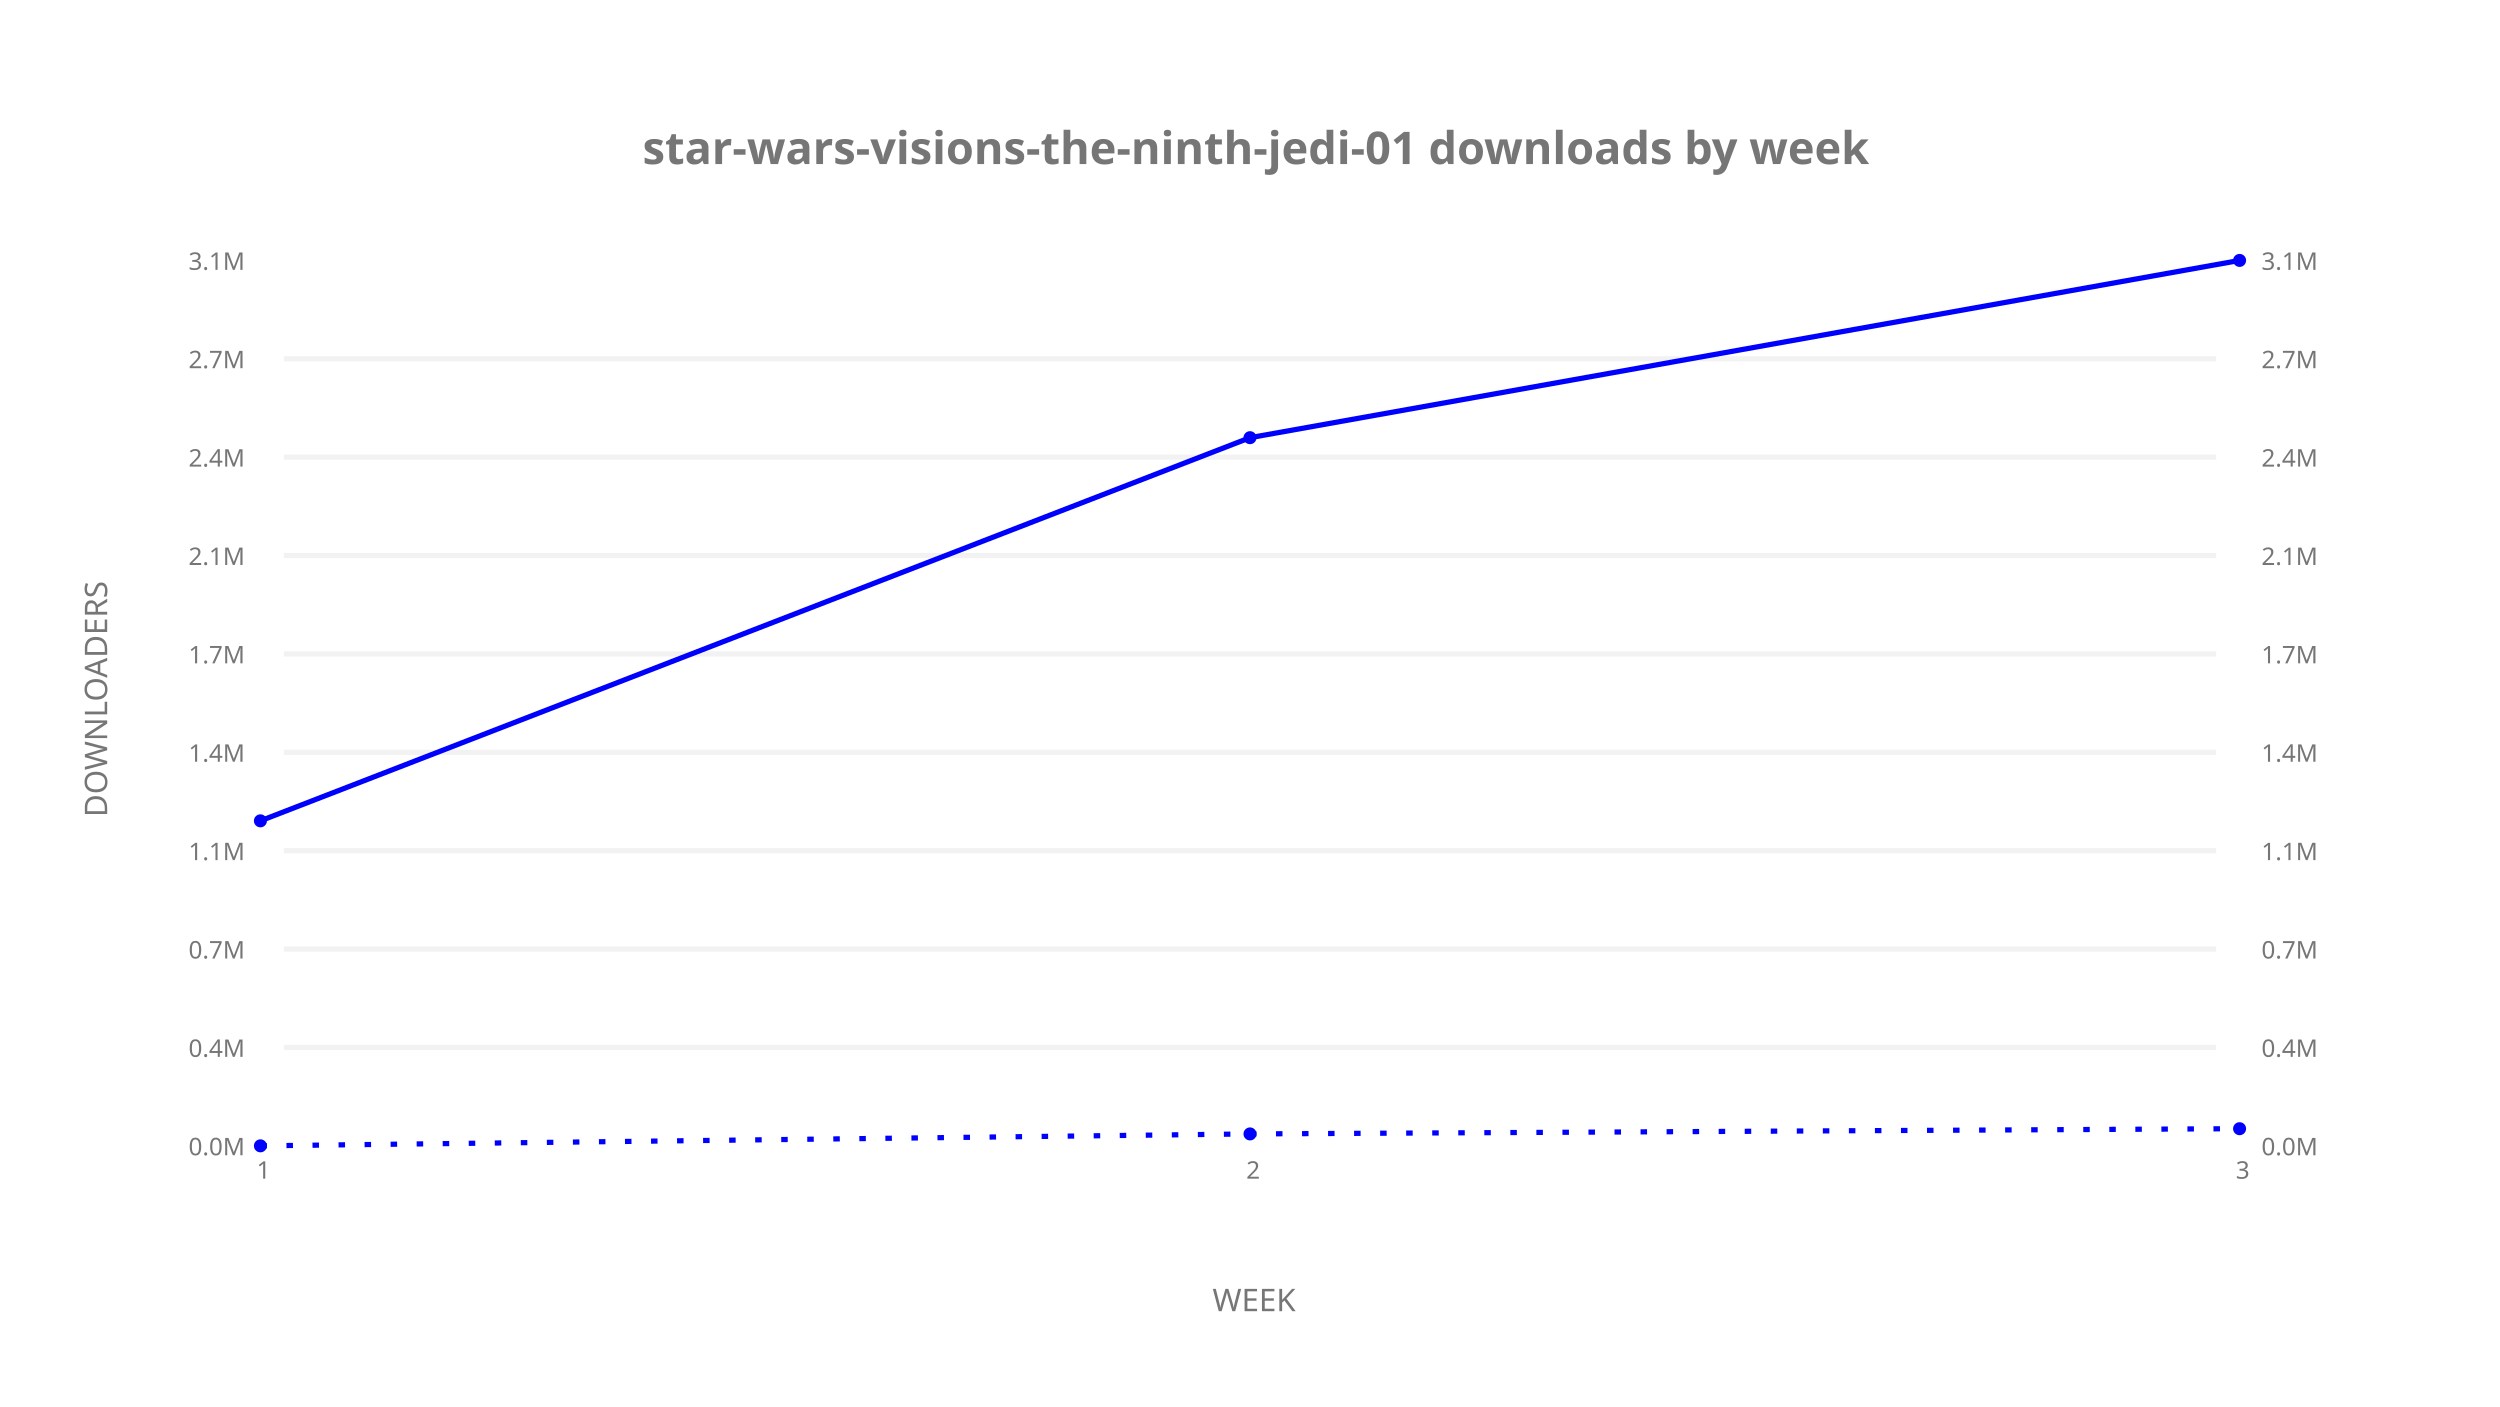
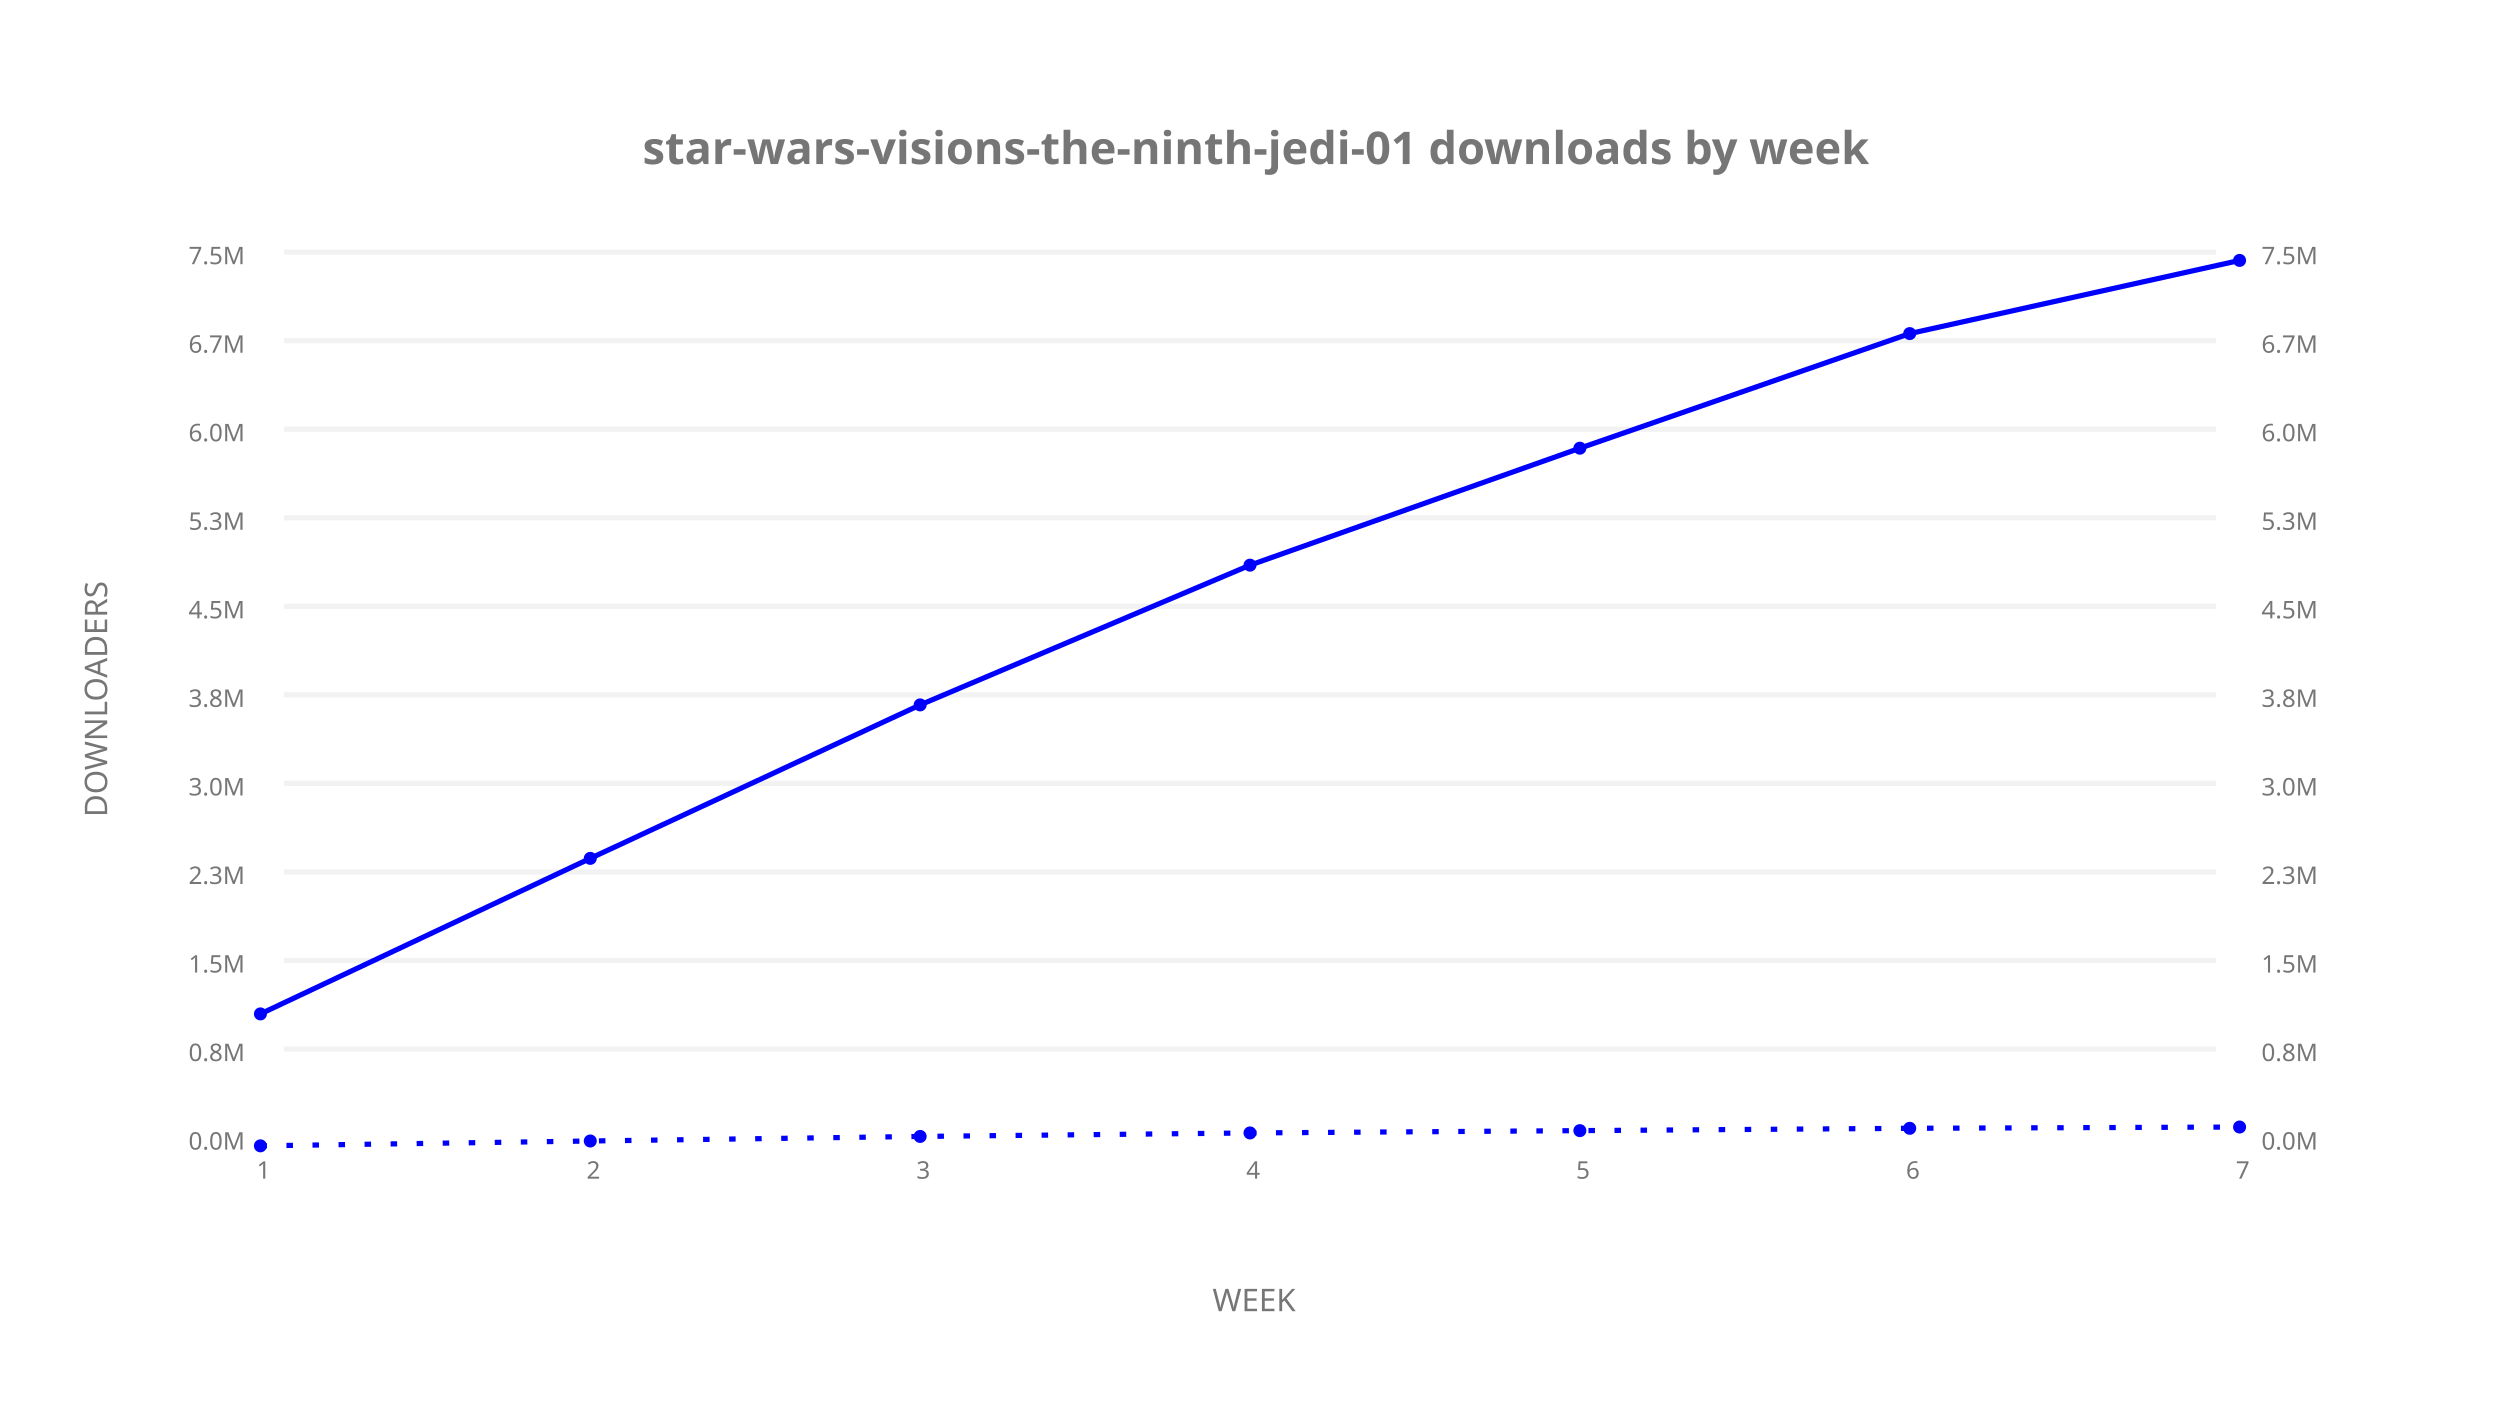
<svg xmlns="http://www.w3.org/2000/svg" xml:space="preserve" id="star-wars-visions-the-ninth-jedi-01-downloads-by-week-star-wars-visions-the-ninth-jedi-01-week" x="0px" y="0px" width="1920px" height="1080px" viewBox="0 0 1920 1080" enable-background="new 0 0 1920 1080" role="img">
  <g id="annotations">
    <text x="960" y="126" font-family="Atkinson Hyperlegible" font-size="26pt" text-anchor="middle" text-align="center" font-weight="600" font-style="normal" style="fill:rgb(118,118,118); fill-opacity:1; stroke:rgb(118,118,118); stroke-opacity:0; stroke-width:0.5"> star-wars-visions-the-ninth-jedi-01 downloads by week</text>
    <g id="axes-lines">
      <text x="960" y="1007" font-family="Atkinson Hyperlegible" font-size="18pt" text-anchor="middle" text-align="center" font-weight="500" font-style="normal" style="fill:rgb(118,118,118); fill-opacity:1; stroke:rgb(118,118,118); stroke-opacity:0; stroke-width:0.5"> WEEK</text>
      <text x="73" y="540" font-family="Atkinson Hyperlegible" font-size="18pt" text-anchor="middle" text-align="center" dominant-baseline="central" font-weight="500" font-style="normal" style="fill:rgb(118,118,118); fill-opacity:1; stroke:rgb(118,118,118); stroke-opacity:0; stroke-width:0.5" transform="rotate(-90,73,540)"> DOWNLOADERS</text>
    </g>
    <g id="tic-y-label-lines">
-       <line x1="218" y1="804.444" x2="1702" y2="804.444" style="fill:rgb(0,0,255); fill-opacity:0; stroke:rgb(242,242,242); stroke-opacity:1; stroke-width:4" />
-       <line x1="218" y1="728.889" x2="1702" y2="728.889" style="fill:rgb(0,0,255); fill-opacity:0; stroke:rgb(242,242,242); stroke-opacity:1; stroke-width:4" />
-       <line x1="218" y1="653.333" x2="1702" y2="653.333" style="fill:rgb(0,0,255); fill-opacity:0; stroke:rgb(242,242,242); stroke-opacity:1; stroke-width:4" />
-       <line x1="218" y1="577.778" x2="1702" y2="577.778" style="fill:rgb(0,0,255); fill-opacity:0; stroke:rgb(242,242,242); stroke-opacity:1; stroke-width:4" />
-       <line x1="218" y1="502.222" x2="1702" y2="502.222" style="fill:rgb(0,0,255); fill-opacity:0; stroke:rgb(242,242,242); stroke-opacity:1; stroke-width:4" />
-       <line x1="218" y1="426.667" x2="1702" y2="426.667" style="fill:rgb(0,0,255); fill-opacity:0; stroke:rgb(242,242,242); stroke-opacity:1; stroke-width:4" />
-       <line x1="218" y1="351.111" x2="1702" y2="351.111" style="fill:rgb(0,0,255); fill-opacity:0; stroke:rgb(242,242,242); stroke-opacity:1; stroke-width:4" />
-       <line x1="218" y1="275.556" x2="1702" y2="275.556" style="fill:rgb(0,0,255); fill-opacity:0; stroke:rgb(242,242,242); stroke-opacity:1; stroke-width:4" />
+       <line x1="218" y1="805.658" x2="1702" y2="805.658" style="fill:rgb(0,0,255); fill-opacity:0; stroke:rgb(242,242,242); stroke-opacity:1; stroke-width:4" />
+       <line x1="218" y1="737.658" x2="1702" y2="737.658" style="fill:rgb(0,0,255); fill-opacity:0; stroke:rgb(242,242,242); stroke-opacity:1; stroke-width:4" />
+       <line x1="218" y1="669.658" x2="1702" y2="669.658" style="fill:rgb(0,0,255); fill-opacity:0; stroke:rgb(242,242,242); stroke-opacity:1; stroke-width:4" />
+       <line x1="218" y1="601.658" x2="1702" y2="601.658" style="fill:rgb(0,0,255); fill-opacity:0; stroke:rgb(242,242,242); stroke-opacity:1; stroke-width:4" />
+       <line x1="218" y1="533.658" x2="1702" y2="533.658" style="fill:rgb(0,0,255); fill-opacity:0; stroke:rgb(242,242,242); stroke-opacity:1; stroke-width:4" />
+       <line x1="218" y1="465.658" x2="1702" y2="465.658" style="fill:rgb(0,0,255); fill-opacity:0; stroke:rgb(242,242,242); stroke-opacity:1; stroke-width:4" />
+       <line x1="218" y1="397.658" x2="1702" y2="397.658" style="fill:rgb(0,0,255); fill-opacity:0; stroke:rgb(242,242,242); stroke-opacity:1; stroke-width:4" />
+       <line x1="218" y1="329.658" x2="1702" y2="329.658" style="fill:rgb(0,0,255); fill-opacity:0; stroke:rgb(242,242,242); stroke-opacity:1; stroke-width:4" />
+       <line x1="218" y1="261.658" x2="1702" y2="261.658" style="fill:rgb(0,0,255); fill-opacity:0; stroke:rgb(242,242,242); stroke-opacity:1; stroke-width:4" />
+       <line x1="218" y1="193.658" x2="1702" y2="193.658" style="fill:rgb(0,0,255); fill-opacity:0; stroke:rgb(242,242,242); stroke-opacity:1; stroke-width:4" />
    </g>
    <g id="tic-x-labels">
      <text x="200" y="898" font-family="Atkinson Hyperlegible" font-size="14pt" text-anchor="middle" text-align="center" dominant-baseline="central" font-weight="400" font-style="normal" style="fill:rgb(118,118,118); fill-opacity:1; stroke:rgb(118,118,118); stroke-opacity:0; stroke-width:0.5"> 1</text>
-       <text x="960" y="898" font-family="Atkinson Hyperlegible" font-size="14pt" text-anchor="middle" text-align="center" dominant-baseline="central" font-weight="400" font-style="normal" style="fill:rgb(118,118,118); fill-opacity:1; stroke:rgb(118,118,118); stroke-opacity:0; stroke-width:0.5"> 2</text>
-       <text x="1720" y="898" font-family="Atkinson Hyperlegible" font-size="14pt" text-anchor="middle" text-align="center" dominant-baseline="central" font-weight="400" font-style="normal" style="fill:rgb(118,118,118); fill-opacity:1; stroke:rgb(118,118,118); stroke-opacity:0; stroke-width:0.5"> 3</text>
+       <text x="453.333" y="898" font-family="Atkinson Hyperlegible" font-size="14pt" text-anchor="middle" text-align="center" dominant-baseline="central" font-weight="400" font-style="normal" style="fill:rgb(118,118,118); fill-opacity:1; stroke:rgb(118,118,118); stroke-opacity:0; stroke-width:0.5"> 2</text>
+       <text x="706.667" y="898" font-family="Atkinson Hyperlegible" font-size="14pt" text-anchor="middle" text-align="center" dominant-baseline="central" font-weight="400" font-style="normal" style="fill:rgb(118,118,118); fill-opacity:1; stroke:rgb(118,118,118); stroke-opacity:0; stroke-width:0.5"> 3</text>
+       <text x="960" y="898" font-family="Atkinson Hyperlegible" font-size="14pt" text-anchor="middle" text-align="center" dominant-baseline="central" font-weight="400" font-style="normal" style="fill:rgb(118,118,118); fill-opacity:1; stroke:rgb(118,118,118); stroke-opacity:0; stroke-width:0.5"> 4</text>
+       <text x="1213.333" y="898" font-family="Atkinson Hyperlegible" font-size="14pt" text-anchor="middle" text-align="center" dominant-baseline="central" font-weight="400" font-style="normal" style="fill:rgb(118,118,118); fill-opacity:1; stroke:rgb(118,118,118); stroke-opacity:0; stroke-width:0.5"> 5</text>
+       <text x="1466.667" y="898" font-family="Atkinson Hyperlegible" font-size="14pt" text-anchor="middle" text-align="center" dominant-baseline="central" font-weight="400" font-style="normal" style="fill:rgb(118,118,118); fill-opacity:1; stroke:rgb(118,118,118); stroke-opacity:0; stroke-width:0.5"> 6</text>
+       <text x="1720" y="898" font-family="Atkinson Hyperlegible" font-size="14pt" text-anchor="middle" text-align="center" dominant-baseline="central" font-weight="400" font-style="normal" style="fill:rgb(118,118,118); fill-opacity:1; stroke:rgb(118,118,118); stroke-opacity:0; stroke-width:0.5"> 7</text>
    </g>
    <g id="tic-y-labels">
-       <text x="164" y="880" font-family="Atkinson Hyperlegible" font-size="14pt" text-anchor="middle" text-align="center" dominant-baseline="central" font-weight="400" font-style="normal" style="fill:rgb(118,118,118); fill-opacity:1; stroke:rgb(118,118,118); stroke-opacity:0; stroke-width:0.5"> 0.0M</text>
-       <text x="1756" y="880" font-family="Atkinson Hyperlegible" font-size="14pt" text-anchor="middle" text-align="center" dominant-baseline="central" font-weight="400" font-style="normal" style="fill:rgb(118,118,118); fill-opacity:1; stroke:rgb(118,118,118); stroke-opacity:0; stroke-width:0.5"> 0.0M</text>
-       <text x="164" y="804.444" font-family="Atkinson Hyperlegible" font-size="14pt" text-anchor="middle" text-align="center" dominant-baseline="central" font-weight="400" font-style="normal" style="fill:rgb(118,118,118); fill-opacity:1; stroke:rgb(118,118,118); stroke-opacity:0; stroke-width:0.5"> 0.4M</text>
-       <text x="1756" y="804.444" font-family="Atkinson Hyperlegible" font-size="14pt" text-anchor="middle" text-align="center" dominant-baseline="central" font-weight="400" font-style="normal" style="fill:rgb(118,118,118); fill-opacity:1; stroke:rgb(118,118,118); stroke-opacity:0; stroke-width:0.5"> 0.4M</text>
-       <text x="164" y="728.889" font-family="Atkinson Hyperlegible" font-size="14pt" text-anchor="middle" text-align="center" dominant-baseline="central" font-weight="400" font-style="normal" style="fill:rgb(118,118,118); fill-opacity:1; stroke:rgb(118,118,118); stroke-opacity:0; stroke-width:0.5"> 0.7M</text>
-       <text x="1756" y="728.889" font-family="Atkinson Hyperlegible" font-size="14pt" text-anchor="middle" text-align="center" dominant-baseline="central" font-weight="400" font-style="normal" style="fill:rgb(118,118,118); fill-opacity:1; stroke:rgb(118,118,118); stroke-opacity:0; stroke-width:0.5"> 0.7M</text>
-       <text x="164" y="653.333" font-family="Atkinson Hyperlegible" font-size="14pt" text-anchor="middle" text-align="center" dominant-baseline="central" font-weight="400" font-style="normal" style="fill:rgb(118,118,118); fill-opacity:1; stroke:rgb(118,118,118); stroke-opacity:0; stroke-width:0.5"> 1.1M</text>
-       <text x="1756" y="653.333" font-family="Atkinson Hyperlegible" font-size="14pt" text-anchor="middle" text-align="center" dominant-baseline="central" font-weight="400" font-style="normal" style="fill:rgb(118,118,118); fill-opacity:1; stroke:rgb(118,118,118); stroke-opacity:0; stroke-width:0.5"> 1.1M</text>
-       <text x="164" y="577.778" font-family="Atkinson Hyperlegible" font-size="14pt" text-anchor="middle" text-align="center" dominant-baseline="central" font-weight="400" font-style="normal" style="fill:rgb(118,118,118); fill-opacity:1; stroke:rgb(118,118,118); stroke-opacity:0; stroke-width:0.5"> 1.4M</text>
-       <text x="1756" y="577.778" font-family="Atkinson Hyperlegible" font-size="14pt" text-anchor="middle" text-align="center" dominant-baseline="central" font-weight="400" font-style="normal" style="fill:rgb(118,118,118); fill-opacity:1; stroke:rgb(118,118,118); stroke-opacity:0; stroke-width:0.5"> 1.4M</text>
-       <text x="164" y="502.222" font-family="Atkinson Hyperlegible" font-size="14pt" text-anchor="middle" text-align="center" dominant-baseline="central" font-weight="400" font-style="normal" style="fill:rgb(118,118,118); fill-opacity:1; stroke:rgb(118,118,118); stroke-opacity:0; stroke-width:0.5"> 1.7M</text>
-       <text x="1756" y="502.222" font-family="Atkinson Hyperlegible" font-size="14pt" text-anchor="middle" text-align="center" dominant-baseline="central" font-weight="400" font-style="normal" style="fill:rgb(118,118,118); fill-opacity:1; stroke:rgb(118,118,118); stroke-opacity:0; stroke-width:0.5"> 1.7M</text>
-       <text x="164" y="426.667" font-family="Atkinson Hyperlegible" font-size="14pt" text-anchor="middle" text-align="center" dominant-baseline="central" font-weight="400" font-style="normal" style="fill:rgb(118,118,118); fill-opacity:1; stroke:rgb(118,118,118); stroke-opacity:0; stroke-width:0.5"> 2.1M</text>
-       <text x="1756" y="426.667" font-family="Atkinson Hyperlegible" font-size="14pt" text-anchor="middle" text-align="center" dominant-baseline="central" font-weight="400" font-style="normal" style="fill:rgb(118,118,118); fill-opacity:1; stroke:rgb(118,118,118); stroke-opacity:0; stroke-width:0.5"> 2.1M</text>
-       <text x="164" y="351.111" font-family="Atkinson Hyperlegible" font-size="14pt" text-anchor="middle" text-align="center" dominant-baseline="central" font-weight="400" font-style="normal" style="fill:rgb(118,118,118); fill-opacity:1; stroke:rgb(118,118,118); stroke-opacity:0; stroke-width:0.5"> 2.4M</text>
-       <text x="1756" y="351.111" font-family="Atkinson Hyperlegible" font-size="14pt" text-anchor="middle" text-align="center" dominant-baseline="central" font-weight="400" font-style="normal" style="fill:rgb(118,118,118); fill-opacity:1; stroke:rgb(118,118,118); stroke-opacity:0; stroke-width:0.5"> 2.4M</text>
-       <text x="164" y="275.556" font-family="Atkinson Hyperlegible" font-size="14pt" text-anchor="middle" text-align="center" dominant-baseline="central" font-weight="400" font-style="normal" style="fill:rgb(118,118,118); fill-opacity:1; stroke:rgb(118,118,118); stroke-opacity:0; stroke-width:0.5"> 2.7M</text>
-       <text x="1756" y="275.556" font-family="Atkinson Hyperlegible" font-size="14pt" text-anchor="middle" text-align="center" dominant-baseline="central" font-weight="400" font-style="normal" style="fill:rgb(118,118,118); fill-opacity:1; stroke:rgb(118,118,118); stroke-opacity:0; stroke-width:0.5"> 2.7M</text>
-       <text x="164" y="200" font-family="Atkinson Hyperlegible" font-size="14pt" text-anchor="middle" text-align="center" dominant-baseline="central" font-weight="400" font-style="normal" style="fill:rgb(118,118,118); fill-opacity:1; stroke:rgb(118,118,118); stroke-opacity:0; stroke-width:0.5"> 3.1M</text>
-       <text x="1756" y="200" font-family="Atkinson Hyperlegible" font-size="14pt" text-anchor="middle" text-align="center" dominant-baseline="central" font-weight="400" font-style="normal" style="fill:rgb(118,118,118); fill-opacity:1; stroke:rgb(118,118,118); stroke-opacity:0; stroke-width:0.5"> 3.1M</text>
+       <text x="164" y="875.658" font-family="Atkinson Hyperlegible" font-size="14pt" text-anchor="middle" text-align="center" dominant-baseline="central" font-weight="400" font-style="normal" style="fill:rgb(118,118,118); fill-opacity:1; stroke:rgb(118,118,118); stroke-opacity:0; stroke-width:0.5"> 0.0M</text>
+       <text x="1756" y="875.658" font-family="Atkinson Hyperlegible" font-size="14pt" text-anchor="middle" text-align="center" dominant-baseline="central" font-weight="400" font-style="normal" style="fill:rgb(118,118,118); fill-opacity:1; stroke:rgb(118,118,118); stroke-opacity:0; stroke-width:0.5"> 0.0M</text>
+       <text x="164" y="807.658" font-family="Atkinson Hyperlegible" font-size="14pt" text-anchor="middle" text-align="center" dominant-baseline="central" font-weight="400" font-style="normal" style="fill:rgb(118,118,118); fill-opacity:1; stroke:rgb(118,118,118); stroke-opacity:0; stroke-width:0.5"> 0.8M</text>
+       <text x="1756" y="807.658" font-family="Atkinson Hyperlegible" font-size="14pt" text-anchor="middle" text-align="center" dominant-baseline="central" font-weight="400" font-style="normal" style="fill:rgb(118,118,118); fill-opacity:1; stroke:rgb(118,118,118); stroke-opacity:0; stroke-width:0.5"> 0.8M</text>
+       <text x="164" y="739.658" font-family="Atkinson Hyperlegible" font-size="14pt" text-anchor="middle" text-align="center" dominant-baseline="central" font-weight="400" font-style="normal" style="fill:rgb(118,118,118); fill-opacity:1; stroke:rgb(118,118,118); stroke-opacity:0; stroke-width:0.5"> 1.5M</text>
+       <text x="1756" y="739.658" font-family="Atkinson Hyperlegible" font-size="14pt" text-anchor="middle" text-align="center" dominant-baseline="central" font-weight="400" font-style="normal" style="fill:rgb(118,118,118); fill-opacity:1; stroke:rgb(118,118,118); stroke-opacity:0; stroke-width:0.5"> 1.5M</text>
+       <text x="164" y="671.658" font-family="Atkinson Hyperlegible" font-size="14pt" text-anchor="middle" text-align="center" dominant-baseline="central" font-weight="400" font-style="normal" style="fill:rgb(118,118,118); fill-opacity:1; stroke:rgb(118,118,118); stroke-opacity:0; stroke-width:0.5"> 2.3M</text>
+       <text x="1756" y="671.658" font-family="Atkinson Hyperlegible" font-size="14pt" text-anchor="middle" text-align="center" dominant-baseline="central" font-weight="400" font-style="normal" style="fill:rgb(118,118,118); fill-opacity:1; stroke:rgb(118,118,118); stroke-opacity:0; stroke-width:0.5"> 2.3M</text>
+       <text x="164" y="603.658" font-family="Atkinson Hyperlegible" font-size="14pt" text-anchor="middle" text-align="center" dominant-baseline="central" font-weight="400" font-style="normal" style="fill:rgb(118,118,118); fill-opacity:1; stroke:rgb(118,118,118); stroke-opacity:0; stroke-width:0.5"> 3.0M</text>
+       <text x="1756" y="603.658" font-family="Atkinson Hyperlegible" font-size="14pt" text-anchor="middle" text-align="center" dominant-baseline="central" font-weight="400" font-style="normal" style="fill:rgb(118,118,118); fill-opacity:1; stroke:rgb(118,118,118); stroke-opacity:0; stroke-width:0.5"> 3.0M</text>
+       <text x="164" y="535.658" font-family="Atkinson Hyperlegible" font-size="14pt" text-anchor="middle" text-align="center" dominant-baseline="central" font-weight="400" font-style="normal" style="fill:rgb(118,118,118); fill-opacity:1; stroke:rgb(118,118,118); stroke-opacity:0; stroke-width:0.5"> 3.8M</text>
+       <text x="1756" y="535.658" font-family="Atkinson Hyperlegible" font-size="14pt" text-anchor="middle" text-align="center" dominant-baseline="central" font-weight="400" font-style="normal" style="fill:rgb(118,118,118); fill-opacity:1; stroke:rgb(118,118,118); stroke-opacity:0; stroke-width:0.5"> 3.8M</text>
+       <text x="164" y="467.658" font-family="Atkinson Hyperlegible" font-size="14pt" text-anchor="middle" text-align="center" dominant-baseline="central" font-weight="400" font-style="normal" style="fill:rgb(118,118,118); fill-opacity:1; stroke:rgb(118,118,118); stroke-opacity:0; stroke-width:0.5"> 4.5M</text>
+       <text x="1756" y="467.658" font-family="Atkinson Hyperlegible" font-size="14pt" text-anchor="middle" text-align="center" dominant-baseline="central" font-weight="400" font-style="normal" style="fill:rgb(118,118,118); fill-opacity:1; stroke:rgb(118,118,118); stroke-opacity:0; stroke-width:0.5"> 4.5M</text>
+       <text x="164" y="399.658" font-family="Atkinson Hyperlegible" font-size="14pt" text-anchor="middle" text-align="center" dominant-baseline="central" font-weight="400" font-style="normal" style="fill:rgb(118,118,118); fill-opacity:1; stroke:rgb(118,118,118); stroke-opacity:0; stroke-width:0.5"> 5.3M</text>
+       <text x="1756" y="399.658" font-family="Atkinson Hyperlegible" font-size="14pt" text-anchor="middle" text-align="center" dominant-baseline="central" font-weight="400" font-style="normal" style="fill:rgb(118,118,118); fill-opacity:1; stroke:rgb(118,118,118); stroke-opacity:0; stroke-width:0.5"> 5.3M</text>
+       <text x="164" y="331.658" font-family="Atkinson Hyperlegible" font-size="14pt" text-anchor="middle" text-align="center" dominant-baseline="central" font-weight="400" font-style="normal" style="fill:rgb(118,118,118); fill-opacity:1; stroke:rgb(118,118,118); stroke-opacity:0; stroke-width:0.5"> 6.0M</text>
+       <text x="1756" y="331.658" font-family="Atkinson Hyperlegible" font-size="14pt" text-anchor="middle" text-align="center" dominant-baseline="central" font-weight="400" font-style="normal" style="fill:rgb(118,118,118); fill-opacity:1; stroke:rgb(118,118,118); stroke-opacity:0; stroke-width:0.5"> 6.0M</text>
+       <text x="164" y="263.658" font-family="Atkinson Hyperlegible" font-size="14pt" text-anchor="middle" text-align="center" dominant-baseline="central" font-weight="400" font-style="normal" style="fill:rgb(118,118,118); fill-opacity:1; stroke:rgb(118,118,118); stroke-opacity:0; stroke-width:0.5"> 6.7M</text>
+       <text x="1756" y="263.658" font-family="Atkinson Hyperlegible" font-size="14pt" text-anchor="middle" text-align="center" dominant-baseline="central" font-weight="400" font-style="normal" style="fill:rgb(118,118,118); fill-opacity:1; stroke:rgb(118,118,118); stroke-opacity:0; stroke-width:0.5"> 6.7M</text>
+       <text x="164" y="195.658" font-family="Atkinson Hyperlegible" font-size="14pt" text-anchor="middle" text-align="center" dominant-baseline="central" font-weight="400" font-style="normal" style="fill:rgb(118,118,118); fill-opacity:1; stroke:rgb(118,118,118); stroke-opacity:0; stroke-width:0.5"> 7.5M</text>
+       <text x="1756" y="195.658" font-family="Atkinson Hyperlegible" font-size="14pt" text-anchor="middle" text-align="center" dominant-baseline="central" font-weight="400" font-style="normal" style="fill:rgb(118,118,118); fill-opacity:1; stroke:rgb(118,118,118); stroke-opacity:0; stroke-width:0.5"> 7.5M</text>
    </g>
  </g>
  <g id="polyline-star-wars-visions-the-ninth-jedi-01 downloads by week">
-     <polyline points="200,630.4 960,336.136 1720,200 " style="fill:rgb(0,0,255); fill-opacity:0; stroke:rgb(0,0,255); stroke-opacity:1; stroke-width:4" />
+     <polyline points="200,778.68 453.333,659.229 706.667,541.364 960,434.043 1213.33,344.216 1466.67,256.19 1720,200 " style="fill:rgb(0,0,255); fill-opacity:0; stroke:rgb(0,0,255); stroke-opacity:1; stroke-width:4" />
  </g>
  <g id="markers-star-wars-visions-the-ninth-jedi-01 downloads by week">
-     <circle cx="200" cy="630.4" r="5" style="fill:rgb(0,0,255); fill-opacity:1; stroke:rgb(0,0,255); stroke-opacity:0; stroke-width:4">
+     <circle cx="200" cy="778.68" r="5" style="fill:rgb(0,0,255); fill-opacity:1; stroke:rgb(0,0,255); stroke-opacity:0; stroke-width:4">
</circle>
-     <circle cx="960" cy="336.136" r="5" style="fill:rgb(0,0,255); fill-opacity:1; stroke:rgb(0,0,255); stroke-opacity:0; stroke-width:4">
+     <circle cx="453.333" cy="659.229" r="5" style="fill:rgb(0,0,255); fill-opacity:1; stroke:rgb(0,0,255); stroke-opacity:0; stroke-width:4">
+ </circle>
+     <circle cx="706.667" cy="541.364" r="5" style="fill:rgb(0,0,255); fill-opacity:1; stroke:rgb(0,0,255); stroke-opacity:0; stroke-width:4">
+ </circle>
+     <circle cx="960" cy="434.043" r="5" style="fill:rgb(0,0,255); fill-opacity:1; stroke:rgb(0,0,255); stroke-opacity:0; stroke-width:4">
+ </circle>
+     <circle cx="1213.333" cy="344.216" r="5" style="fill:rgb(0,0,255); fill-opacity:1; stroke:rgb(0,0,255); stroke-opacity:0; stroke-width:4">
+ </circle>
+     <circle cx="1466.667" cy="256.19" r="5" style="fill:rgb(0,0,255); fill-opacity:1; stroke:rgb(0,0,255); stroke-opacity:0; stroke-width:4">
</circle>
    <circle cx="1720" cy="200" r="5" style="fill:rgb(0,0,255); fill-opacity:1; stroke:rgb(0,0,255); stroke-opacity:0; stroke-width:4">
</circle>
  </g>
  <g id="polyline-star-wars-visions-the-ninth-jedi-01 downloads by week uploaders">
-     <polyline points="200,880 960,870.851 1720,866.842 " stroke-dasharray="5 15" style="fill:rgb(0,0,255); fill-opacity:0; stroke:rgb(0,0,255); stroke-opacity:1; stroke-width:4" />
+     <polyline points="200,880 453.333,876.286 706.667,872.789 960,870.105 1213.33,868.326 1466.67,866.538 1720,865.557 " stroke-dasharray="5 15" style="fill:rgb(0,0,255); fill-opacity:0; stroke:rgb(0,0,255); stroke-opacity:1; stroke-width:4" />
  </g>
  <g id="markers-star-wars-visions-the-ninth-jedi-01 downloads by week uploaders">
    <circle cx="200" cy="880" r="5" style="fill:rgb(0,0,255); fill-opacity:1; stroke:rgb(0,0,255); stroke-opacity:0; stroke-width:4">
</circle>
-     <circle cx="960" cy="870.851" r="5" style="fill:rgb(0,0,255); fill-opacity:1; stroke:rgb(0,0,255); stroke-opacity:0; stroke-width:4">
+     <circle cx="453.333" cy="876.286" r="5" style="fill:rgb(0,0,255); fill-opacity:1; stroke:rgb(0,0,255); stroke-opacity:0; stroke-width:4">
</circle>
-     <circle cx="1720" cy="866.842" r="5" style="fill:rgb(0,0,255); fill-opacity:1; stroke:rgb(0,0,255); stroke-opacity:0; stroke-width:4">
+     <circle cx="706.667" cy="872.789" r="5" style="fill:rgb(0,0,255); fill-opacity:1; stroke:rgb(0,0,255); stroke-opacity:0; stroke-width:4">
+ </circle>
+     <circle cx="960" cy="870.105" r="5" style="fill:rgb(0,0,255); fill-opacity:1; stroke:rgb(0,0,255); stroke-opacity:0; stroke-width:4">
+ </circle>
+     <circle cx="1213.333" cy="868.326" r="5" style="fill:rgb(0,0,255); fill-opacity:1; stroke:rgb(0,0,255); stroke-opacity:0; stroke-width:4">
+ </circle>
+     <circle cx="1466.667" cy="866.538" r="5" style="fill:rgb(0,0,255); fill-opacity:1; stroke:rgb(0,0,255); stroke-opacity:0; stroke-width:4">
+ </circle>
+     <circle cx="1720" cy="865.557" r="5" style="fill:rgb(0,0,255); fill-opacity:1; stroke:rgb(0,0,255); stroke-opacity:0; stroke-width:4">
</circle>
  </g>
</svg>
